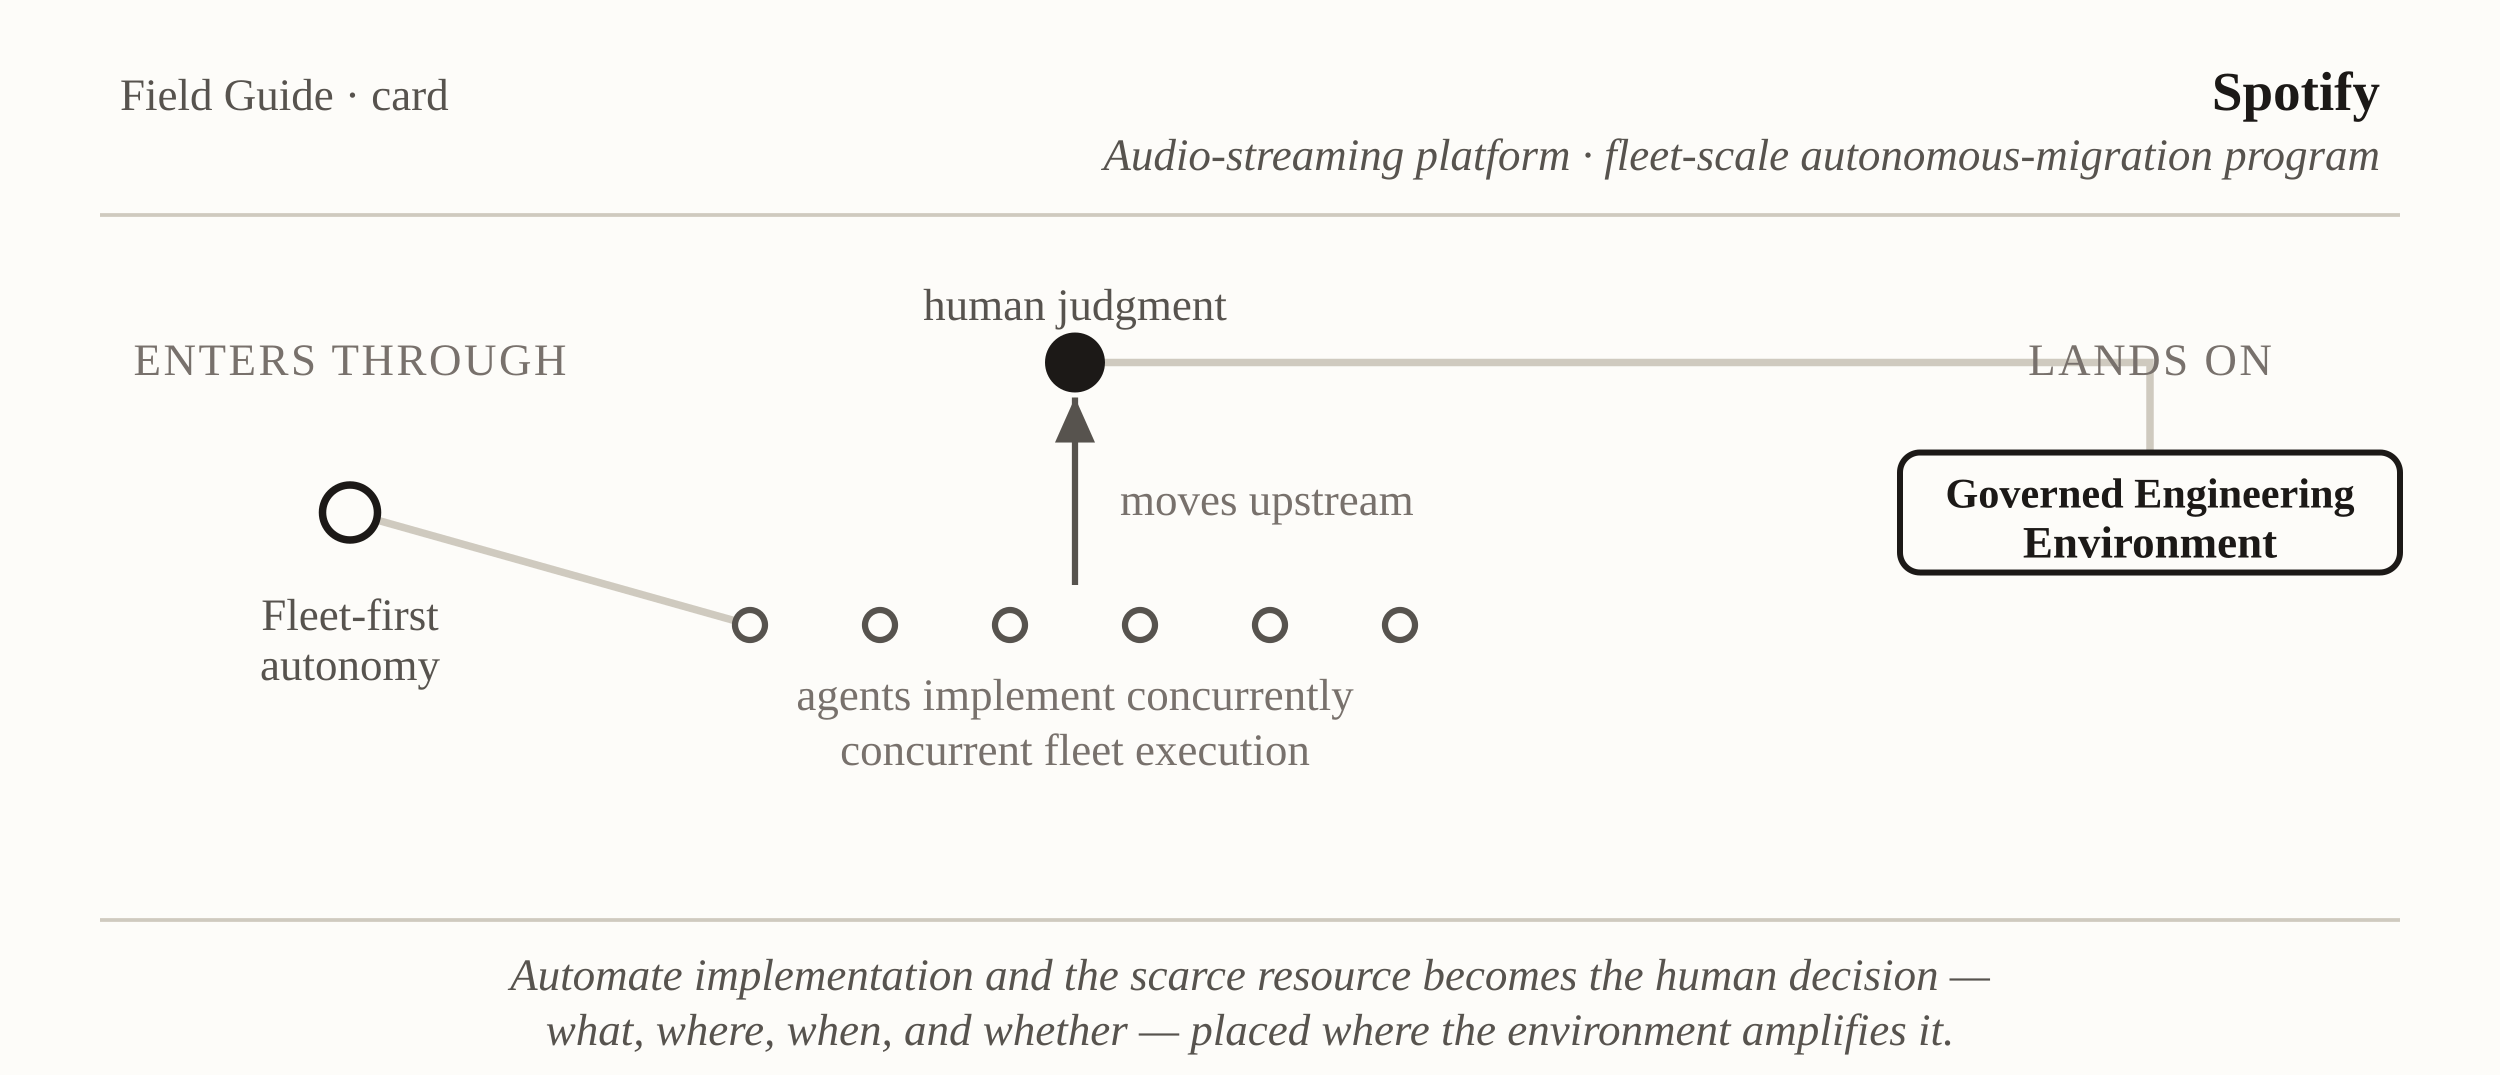
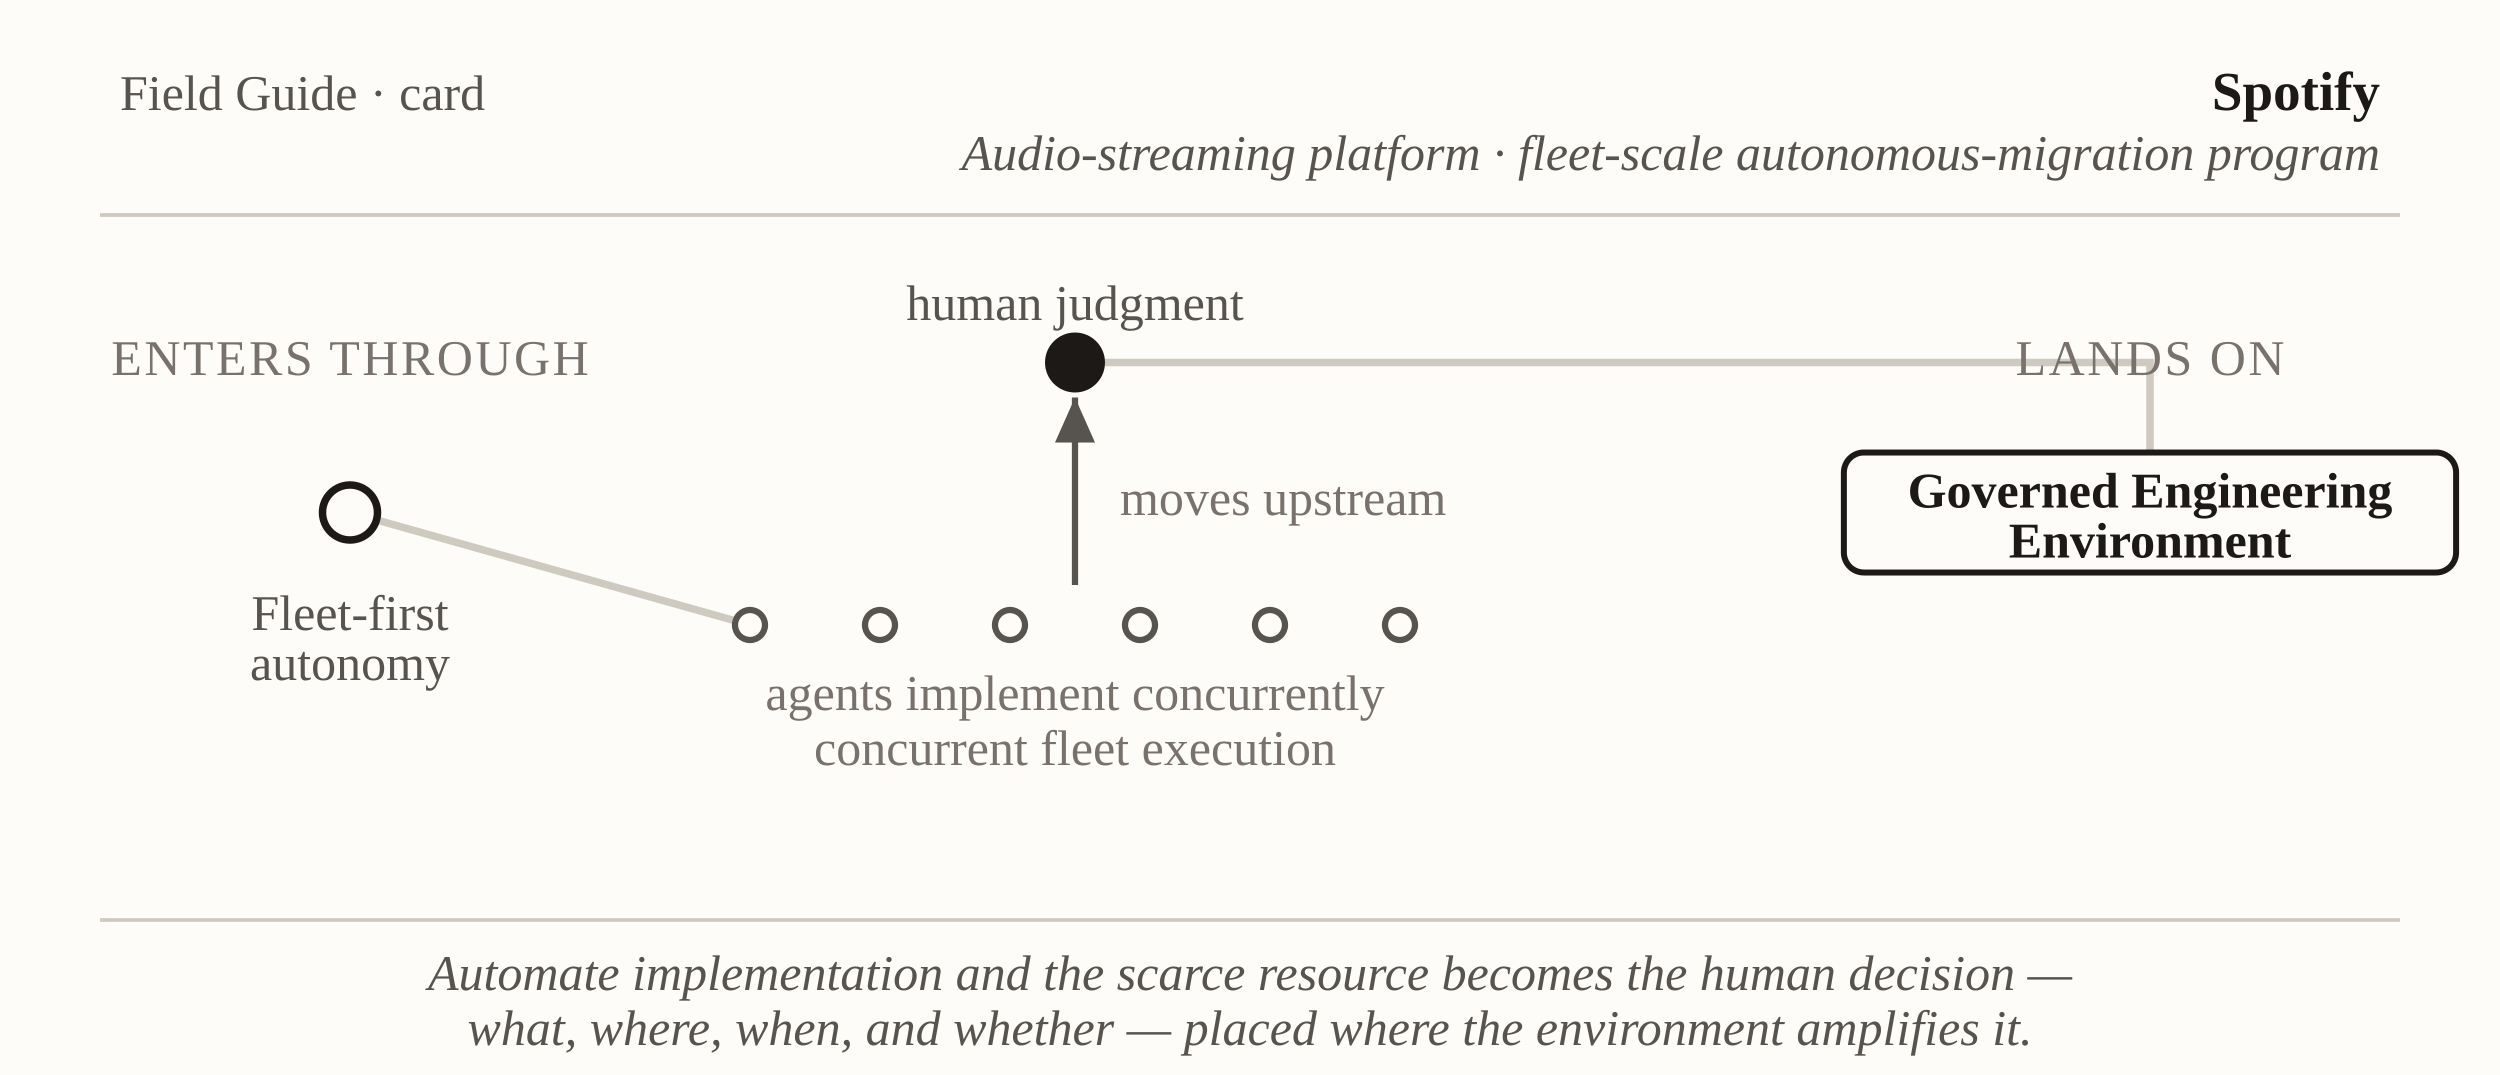
<svg xmlns="http://www.w3.org/2000/svg" viewBox="0 0 1000 430" font-family="Georgia, 'Times New Roman', serif" role="img" aria-label="Field Guide card: Spotify — fleet-first autonomy to the Governed Engineering Environment">
  <defs>
    <marker id="arrow-up" markerWidth="18" markerHeight="16" refX="18" refY="8" orient="auto" markerUnits="userSpaceOnUse">
      <path d="M0,0 L18,8 L0,16 Z" fill="#57534e" />
    </marker>
  </defs>
  <rect x="0" y="0" width="1000" height="430" fill="#fdfcf9" />
-   <text x="48" y="44" font-size="18" fill="#57534e">Field Guide · card</text>
+   <text x="48" y="44" font-size="20" fill="#57534e">Field Guide · card</text>
  <text x="952" y="44" text-anchor="end" font-size="22" font-weight="bold" fill="#1c1917">Spotify</text>
-   <text x="952" y="68" text-anchor="end" font-size="18" font-style="italic" fill="#57534e">Audio-streaming platform · fleet-scale autonomous-migration program</text>
+   <text x="952" y="68" text-anchor="end" font-size="20" font-style="italic" fill="#57534e">Audio-streaming platform · fleet-scale autonomous-migration program</text>
  <line x1="40" y1="86" x2="960" y2="86" stroke="#cfcabf" stroke-width="1.5" />
  <line x1="140" y1="205" x2="300" y2="250" stroke="#cfcabf" stroke-width="3" />
  <line x1="430" y1="234" x2="430" y2="159" stroke="#57534e" stroke-width="2.5" marker-end="url(#arrow-up)" />
  <path fill="none" stroke="#cfcabf" stroke-width="3" d="M442,145 L860,145 L860,181" />
  <circle id="door" cx="140" cy="205" r="11" fill="#fdfcf9" stroke="#1c1917" stroke-width="3" />
  <circle id="f1" cx="300" cy="250" r="6" fill="#fdfcf9" stroke="#57534e" stroke-width="2.5" />
  <circle id="f2" cx="352" cy="250" r="6" fill="#fdfcf9" stroke="#57534e" stroke-width="2.5" />
  <circle id="f3" cx="404" cy="250" r="6" fill="#fdfcf9" stroke="#57534e" stroke-width="2.5" />
  <circle id="f4" cx="456" cy="250" r="6" fill="#fdfcf9" stroke="#57534e" stroke-width="2.5" />
  <circle id="f5" cx="508" cy="250" r="6" fill="#fdfcf9" stroke="#57534e" stroke-width="2.5" />
  <circle id="f6" cx="560" cy="250" r="6" fill="#fdfcf9" stroke="#57534e" stroke-width="2.5" />
  <rect id="fleet" x="290" y="234" width="280" height="28" fill="none" stroke="none" />
  <circle id="judgment" cx="430" cy="145" r="12" fill="#1c1917" />
-   <rect id="landing" x="760" y="181" width="200" height="48" rx="8" fill="#fdfcf9" stroke="#1c1917" stroke-width="2.4" />
-   <text x="140" y="150" text-anchor="middle" font-size="18" letter-spacing="1" fill="#78716c">ENTERS THROUGH</text>
-   <text x="140" y="252" text-anchor="middle" font-size="18" fill="#57534e">Fleet-first</text>
-   <text x="140" y="272" text-anchor="middle" font-size="18" fill="#57534e">autonomy</text>
-   <text x="430" y="284" text-anchor="middle" font-size="18" fill="#78716c">agents implement concurrently</text>
-   <text x="430" y="306" text-anchor="middle" font-size="18" fill="#78716c">concurrent fleet execution</text>
-   <text x="430" y="128" text-anchor="middle" font-size="18" fill="#57534e">human judgment</text>
-   <text x="448" y="206" text-anchor="start" font-size="18" fill="#78716c">moves upstream</text>
-   <text x="860" y="150" text-anchor="middle" font-size="18" letter-spacing="1" fill="#78716c">LANDS ON</text>
-   <text x="860" y="203" text-anchor="middle" font-size="16.88" font-weight="bold" fill="#1c1917">Governed Engineering</text>
-   <text x="860" y="223" text-anchor="middle" font-size="18" font-weight="bold" fill="#1c1917">Environment</text>
+   <rect id="landing" x="737.55" y="181" width="244.89" height="48" rx="8" fill="#fdfcf9" stroke="#1c1917" stroke-width="2.4" />
+   <text x="140" y="150" text-anchor="middle" font-size="20" letter-spacing="1" fill="#78716c">ENTERS THROUGH</text>
+   <text x="140" y="252" text-anchor="middle" font-size="20" fill="#57534e">Fleet-first</text>
+   <text x="140" y="272" text-anchor="middle" font-size="20" fill="#57534e">autonomy</text>
+   <text x="430" y="284" text-anchor="middle" font-size="20" fill="#78716c">agents implement concurrently</text>
+   <text x="430" y="306" text-anchor="middle" font-size="20" fill="#78716c">concurrent fleet execution</text>
+   <text x="430" y="128" text-anchor="middle" font-size="20" fill="#57534e">human judgment</text>
+   <text x="448" y="206" text-anchor="start" font-size="20" fill="#78716c">moves upstream</text>
+   <text x="860" y="150" text-anchor="middle" font-size="20" letter-spacing="1" fill="#78716c">LANDS ON</text>
+   <text x="860" y="203" text-anchor="middle" font-size="20" font-weight="bold" fill="#1c1917">Governed Engineering</text>
+   <text x="860" y="223" text-anchor="middle" font-size="20" font-weight="bold" fill="#1c1917">Environment</text>
  <line x1="40" y1="368" x2="960" y2="368" stroke="#cfcabf" stroke-width="1.5" />
-   <text x="500" y="396" text-anchor="middle" font-size="18" font-style="italic" fill="#57534e">Automate implementation and the scarce resource becomes the human decision —</text>
-   <text x="500" y="418" text-anchor="middle" font-size="18" font-style="italic" fill="#57534e">what, where, when, and whether — placed where the environment amplifies it.</text>
+   <text x="500" y="396" text-anchor="middle" font-size="20" font-style="italic" fill="#57534e">Automate implementation and the scarce resource becomes the human decision —</text>
+   <text x="500" y="418" text-anchor="middle" font-size="20" font-style="italic" fill="#57534e">what, where, when, and whether — placed where the environment amplifies it.</text>
</svg>
